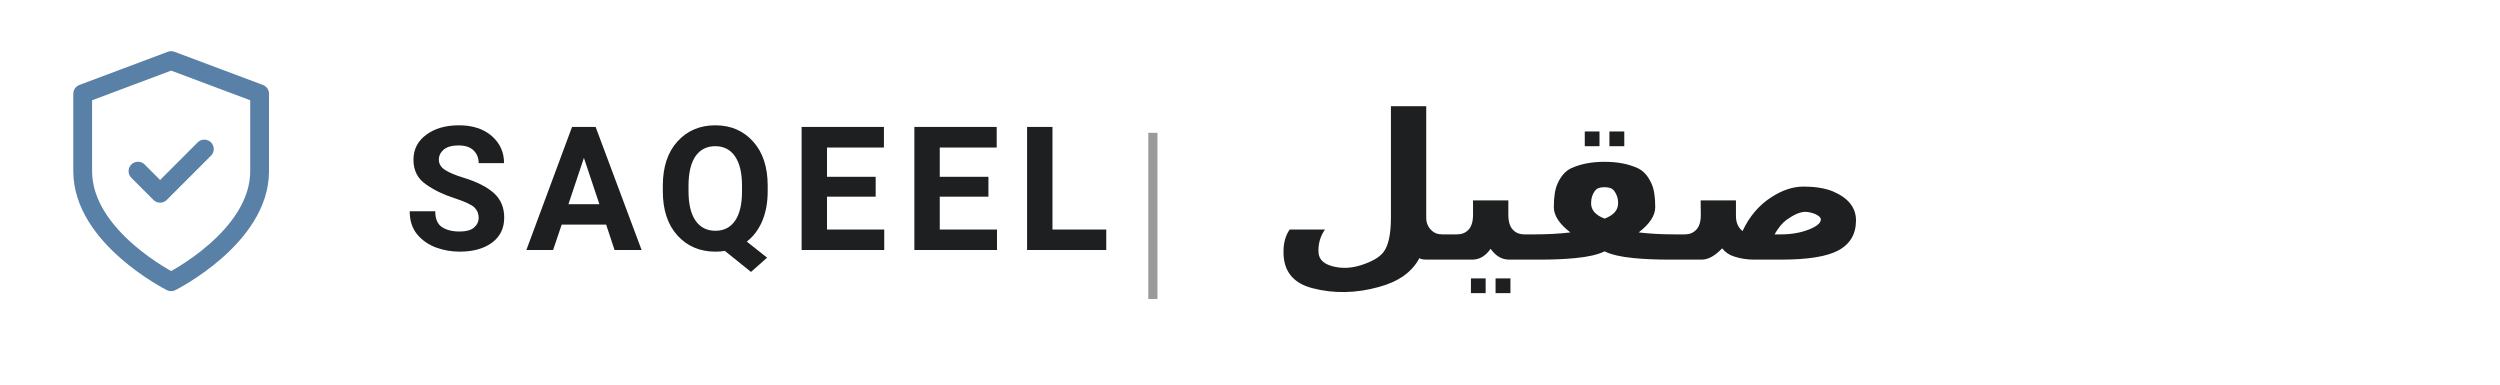
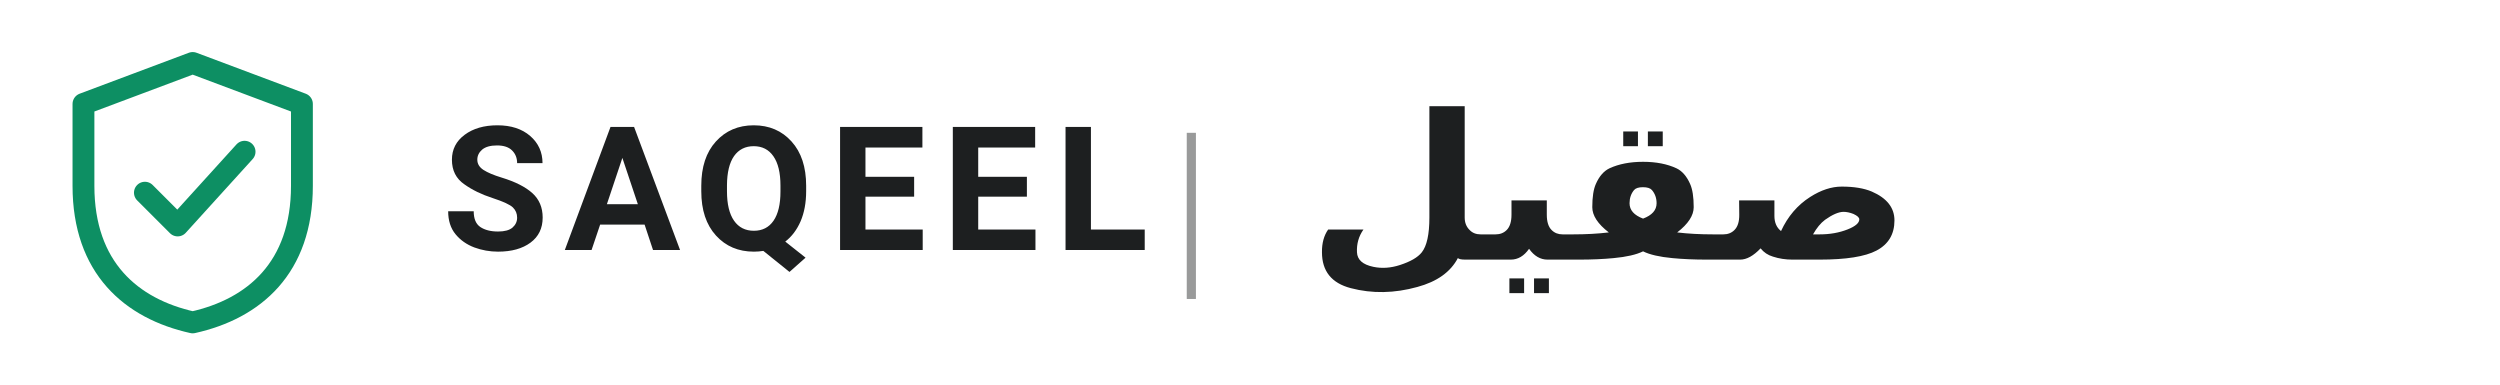
<svg xmlns="http://www.w3.org/2000/svg" viewBox="0 0 260 40" width="260" height="40">
-   <path d="M12 22s8-4 8-10V5l-8-3-8 3v7c0 6 8 10 8 10" fill="none" stroke="#5980a6" stroke-width="1.7" stroke-linecap="round" stroke-linejoin="round" transform="translate(4,4) scale(1.15)" />
-   <path d="m9 12 2 2 4-4" fill="none" stroke="#5980a6" stroke-width="1.7" stroke-linecap="round" stroke-linejoin="round" transform="translate(4,4) scale(1.15)" />
-   <text x="42" y="26" font-family="Barlow Condensed, -apple-system, Segoe UI, Roboto, Arial, sans-serif" font-weight="700" font-size="18" letter-spacing="1.6" fill="#1d1f20">SAQEEL</text>
-   <text x="118" y="27" font-size="19" font-weight="300" fill="#1d1f20" opacity="0.45">|</text>
-   <text x="132" y="27" font-family="IBM Plex Sans Arabic, -apple-system, Segoe UI, Roboto, Arial, sans-serif" font-weight="700" font-size="21" fill="#1d1f20">صقيل</text>
+   <g transform="translate(3,3) scale(1.42)">
+     <path d="M12 2.5 4 5.5v6c0 6 3.5 9 8 10 4.5-1 8-4 8-10v-6l-8-3Z" fill="none" stroke="#0d8f63" stroke-width="1.6" stroke-linecap="round" stroke-linejoin="round" />
+     <path d="m8.5 12 2.4 2.4L15.8 9" fill="none" stroke="#0d8f63" stroke-width="1.6" stroke-linecap="round" stroke-linejoin="round" />
+   </g>
+   <text x="46" y="26" font-family="Barlow Condensed, -apple-system, Segoe UI, Roboto, Arial, sans-serif" font-weight="700" font-size="18" letter-spacing="1.6" fill="#1d1f20">SAQEEL</text>
+   <text x="122" y="27" font-size="19" font-weight="300" fill="#1d1f20" opacity="0.45">|</text>
+   <text x="136" y="27" font-family="IBM Plex Sans Arabic, -apple-system, Segoe UI, Roboto, Arial, sans-serif" font-weight="700" font-size="21" fill="#1d1f20">صقيل</text>
</svg>
